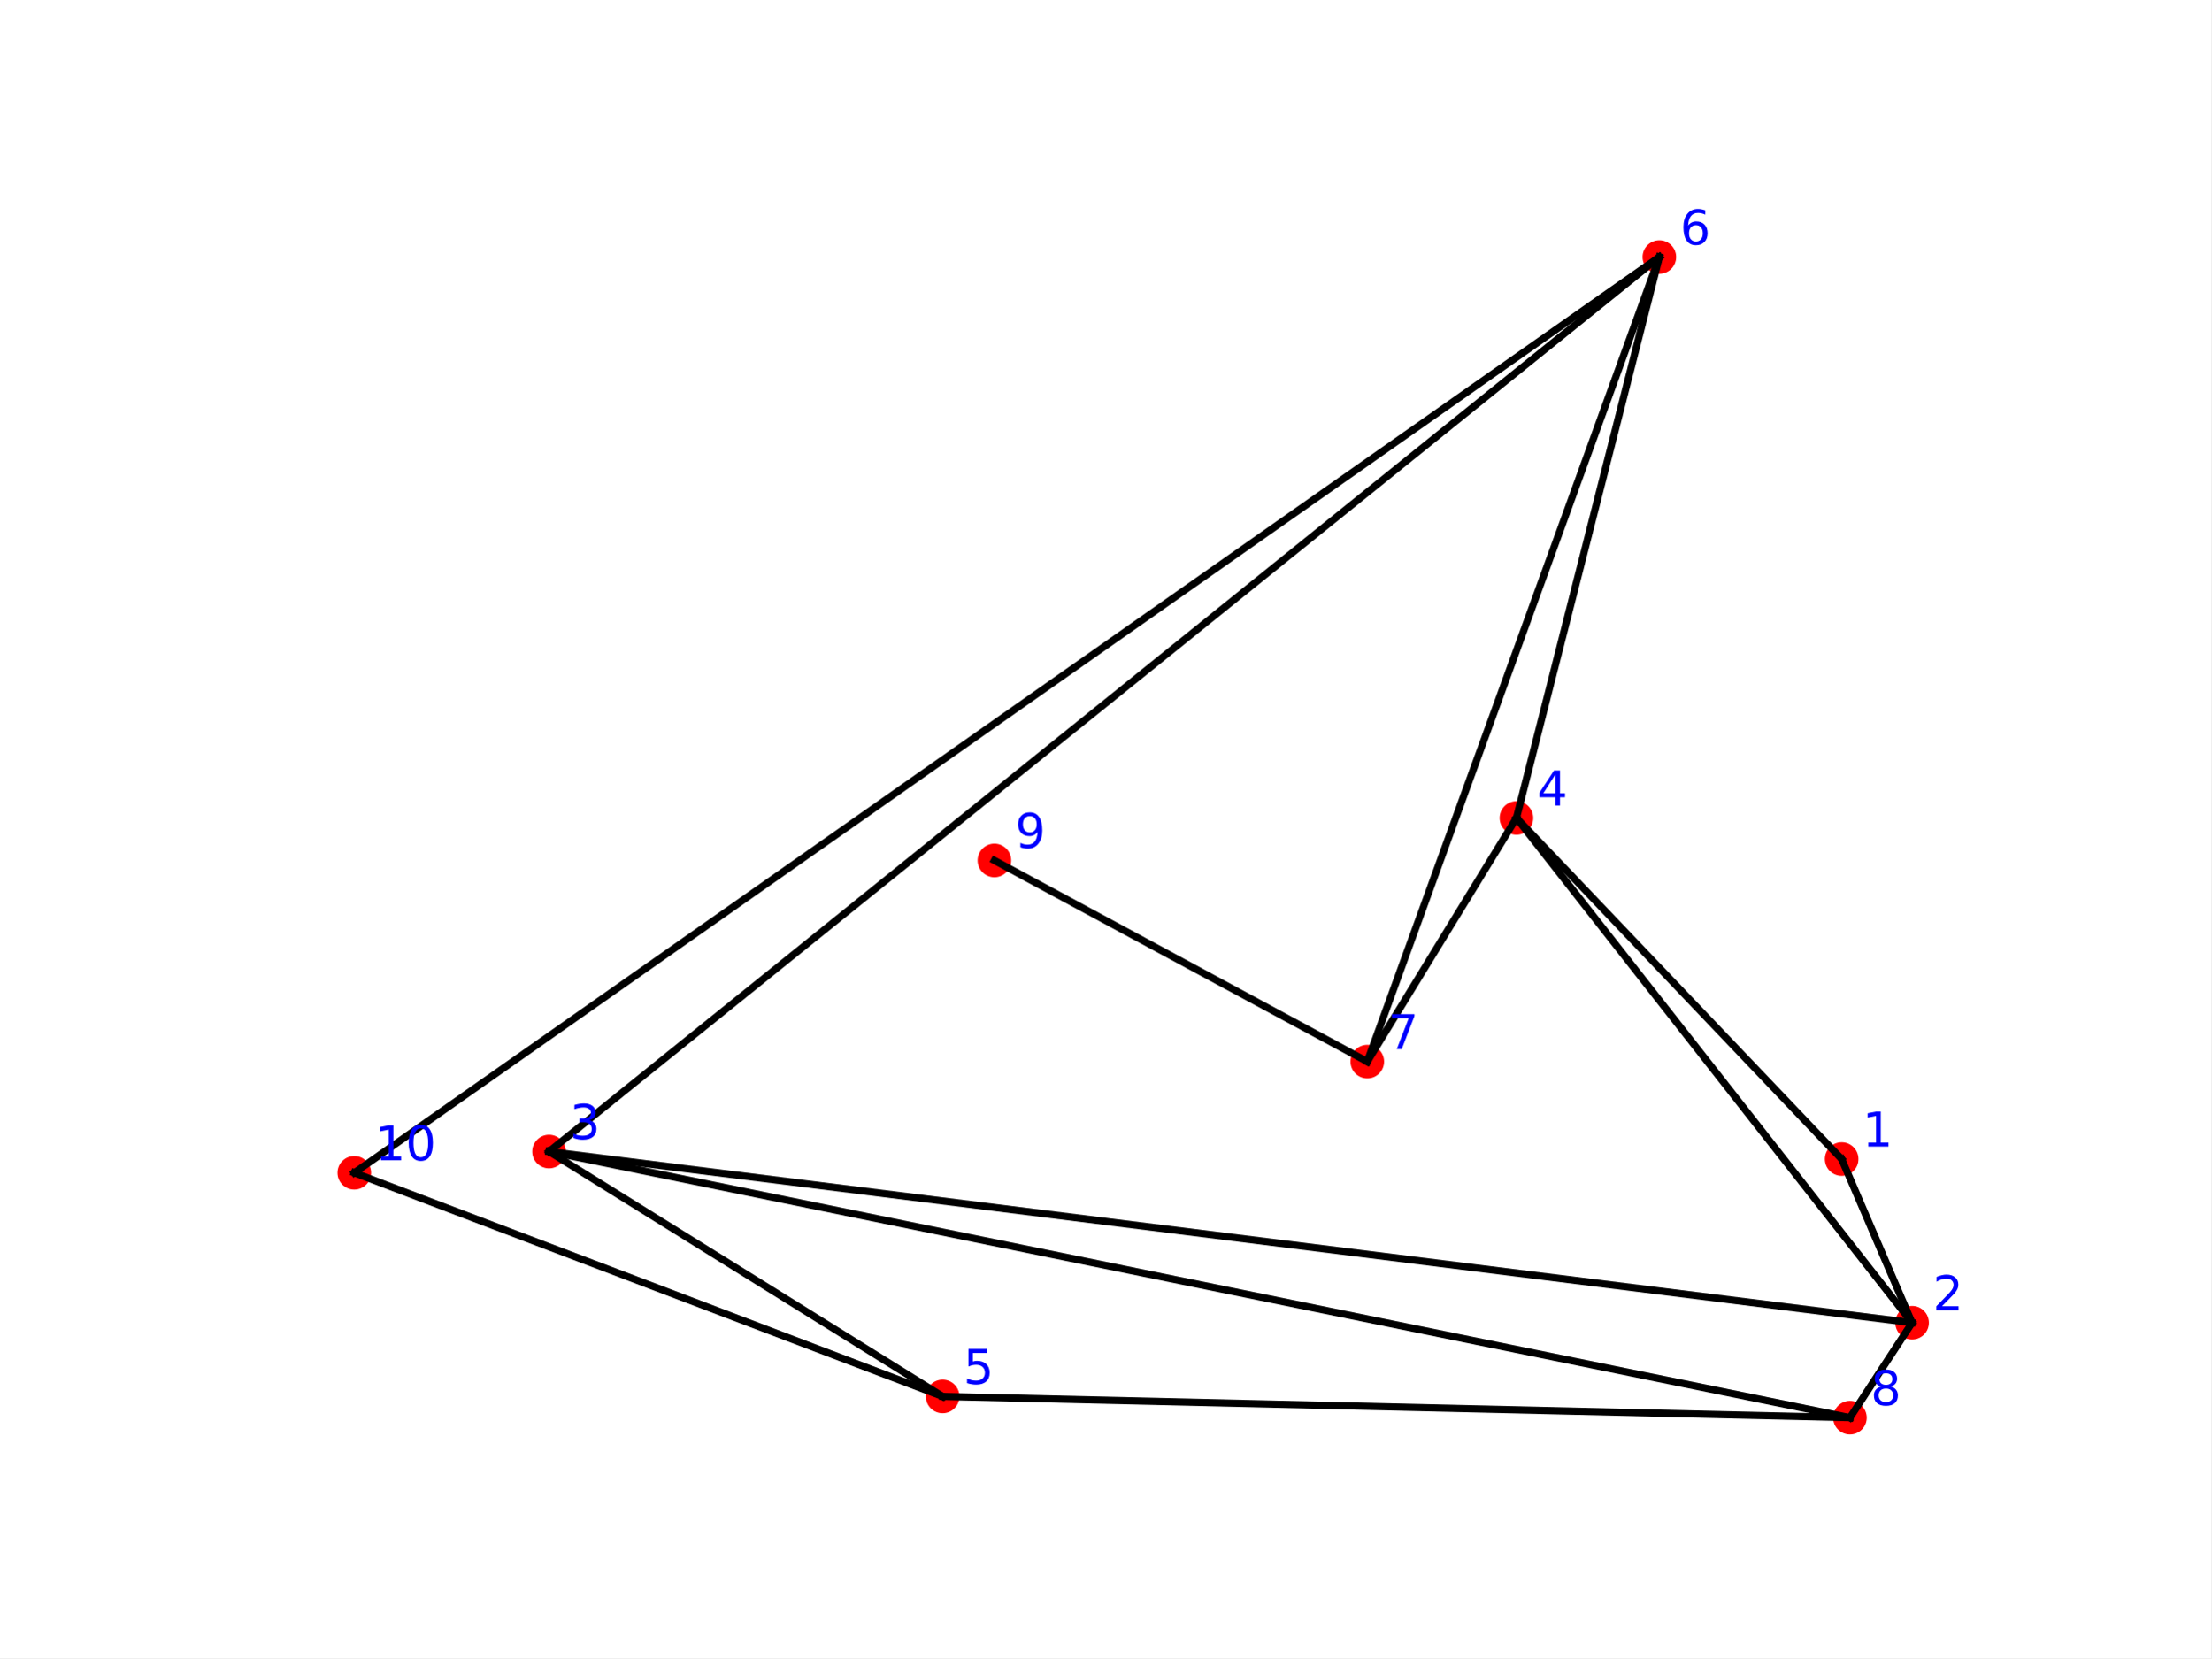
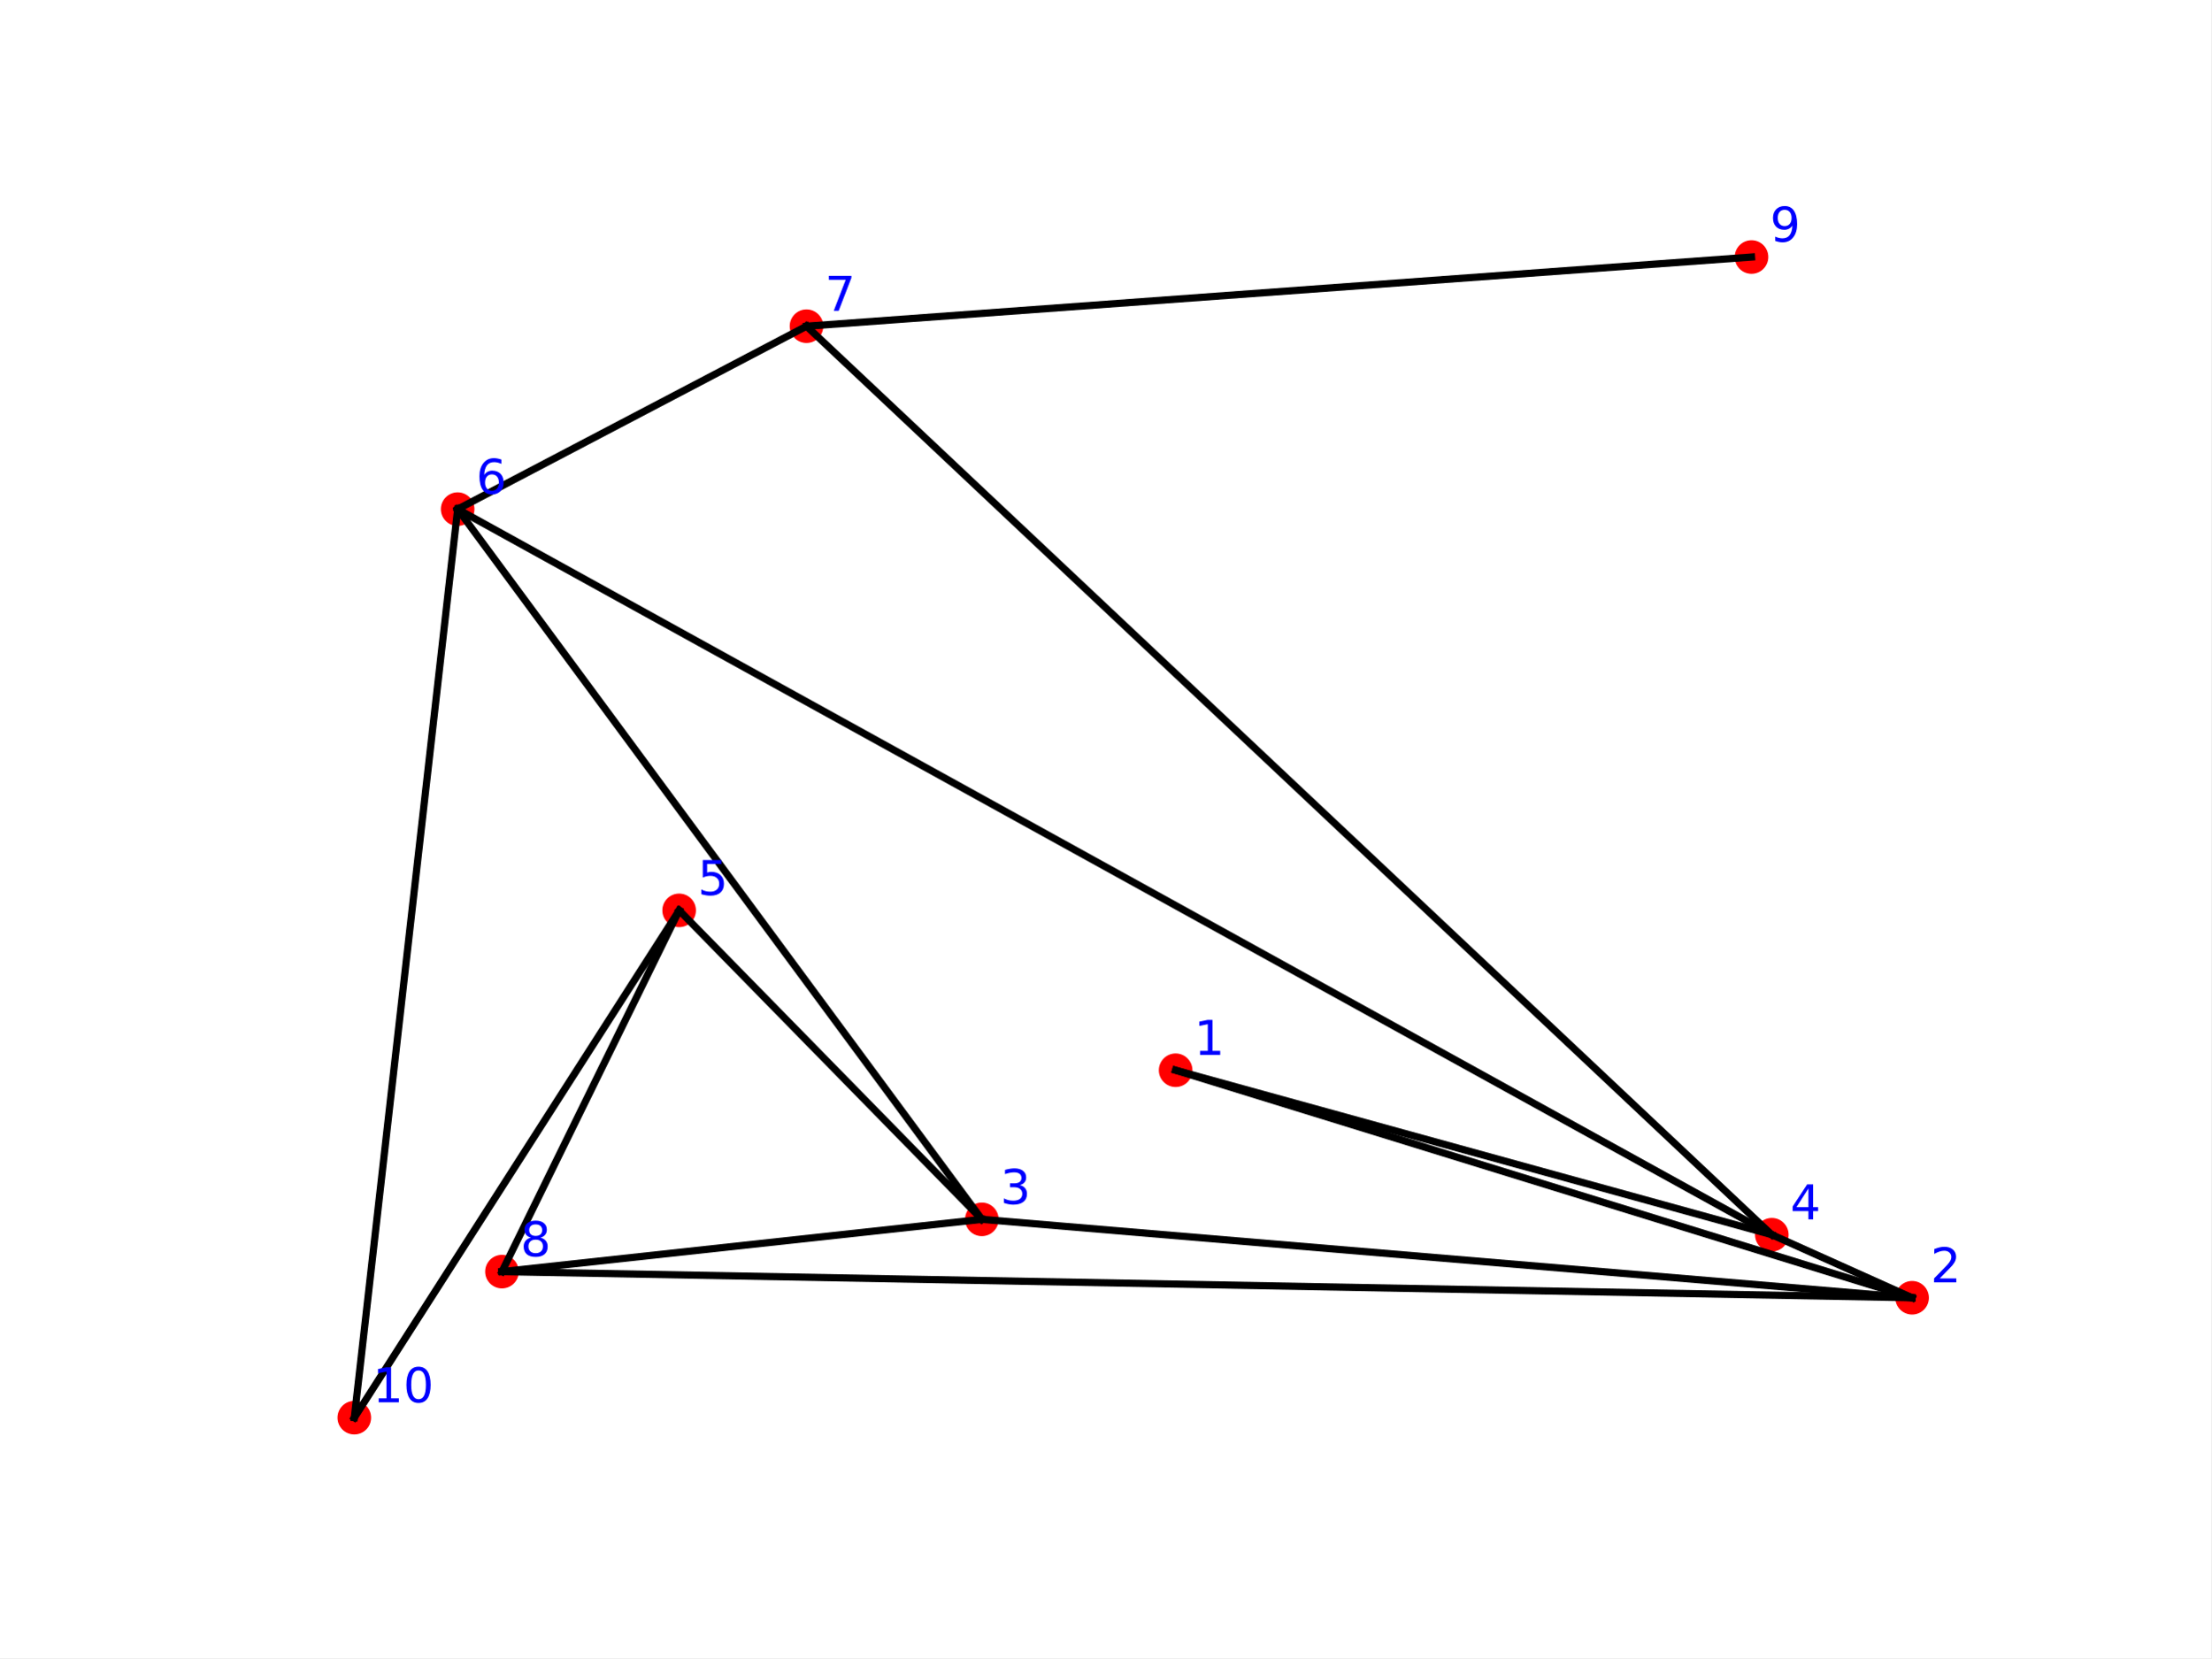
<svg xmlns="http://www.w3.org/2000/svg" xmlns:xlink="http://www.w3.org/1999/xlink" width="460.8pt" height="345.6pt" viewBox="0 0 460.8 345.6" version="1.1">
  <defs>
    <style type="text/css">*{stroke-linejoin: round; stroke-linecap: butt}</style>
  </defs>
  <g id="figure_1">
    <g id="patch_1">
      <path d="M 0 345.6  L 460.8 345.6  L 460.8 0  L 0 0  z " style="fill: #ffffff" />
    </g>
    <g id="axes_1">
      <g id="PathCollection_1">
        <defs>
-           <path id="m7b773c0b03" d="M 0 3  C 0.796 3 1.559 2.684 2.121 2.121  C 2.684 1.559 3 0.796 3 0  C 3 -0.796 2.684 -1.559 2.121 -2.121  C 1.559 -2.684 0.796 -3 0 -3  C -0.796 -3 -1.559 -2.684 -2.121 -2.121  C -2.684 -1.559 -3 -0.796 -3 0  C -3 0.796 -2.684 1.559 -2.121 2.121  C -1.559 2.684 -0.796 3 0 3  z " style="stroke: #ff0000" />
+           <path id="m4498fb0563" d="M 0 3  C 0.796 3 1.559 2.684 2.121 2.121  C 2.684 1.559 3 0.796 3 0  C 3 -0.796 2.684 -1.559 2.121 -2.121  C 1.559 -2.684 0.796 -3 0 -3  C -0.796 -3 -1.559 -2.684 -2.121 -2.121  C -2.684 -1.559 -3 -0.796 -3 0  C -3 0.796 -2.684 1.559 -2.121 2.121  C -1.559 2.684 -0.796 3 0 3  z " style="stroke: #ff0000" />
        </defs>
-         <g clip-path="url(#p758f1ec08a)">
-           <use xlink:href="#m7b773c0b03" x="383.809" y="241.583" style="fill: #ff0000; stroke: #ff0000" />
-           <use xlink:href="#m7b773c0b03" x="398.487" y="275.697" style="fill: #ff0000; stroke: #ff0000" />
-           <use xlink:href="#m7b773c0b03" x="114.415" y="240.021" style="fill: #ff0000; stroke: #ff0000" />
-           <use xlink:href="#m7b773c0b03" x="316.028" y="170.492" style="fill: #ff0000; stroke: #ff0000" />
-           <use xlink:href="#m7b773c0b03" x="196.442" y="291.061" style="fill: #ff0000; stroke: #ff0000" />
-           <use xlink:href="#m7b773c0b03" x="345.817" y="53.568" style="fill: #ff0000; stroke: #ff0000" />
-           <use xlink:href="#m7b773c0b03" x="284.945" y="221.271" style="fill: #ff0000; stroke: #ff0000" />
-           <use xlink:href="#m7b773c0b03" x="385.536" y="295.488" style="fill: #ff0000; stroke: #ff0000" />
-           <use xlink:href="#m7b773c0b03" x="207.235" y="179.346" style="fill: #ff0000; stroke: #ff0000" />
-           <use xlink:href="#m7b773c0b03" x="73.833" y="244.448" style="fill: #ff0000; stroke: #ff0000" />
+         <g clip-path="url(#peefe3f78c5)">
+           <use xlink:href="#m4498fb0563" x="245.007" y="223.072" style="fill: #ff0000; stroke: #ff0000" />
+           <use xlink:href="#m4498fb0563" x="398.487" y="270.495" style="fill: #ff0000; stroke: #ff0000" />
+           <use xlink:href="#m4498fb0563" x="204.618" y="254.153" style="fill: #ff0000; stroke: #ff0000" />
+           <use xlink:href="#m4498fb0563" x="369.253" y="257.358" style="fill: #ff0000; stroke: #ff0000" />
+           <use xlink:href="#m4498fb0563" x="141.533" y="189.748" style="fill: #ff0000; stroke: #ff0000" />
+           <use xlink:href="#m4498fb0563" x="95.374" y="106.118" style="fill: #ff0000; stroke: #ff0000" />
+           <use xlink:href="#m4498fb0563" x="168.075" y="67.987" style="fill: #ff0000; stroke: #ff0000" />
+           <use xlink:href="#m4498fb0563" x="104.606" y="265.048" style="fill: #ff0000; stroke: #ff0000" />
+           <use xlink:href="#m4498fb0563" x="365.022" y="53.568" style="fill: #ff0000; stroke: #ff0000" />
+           <use xlink:href="#m4498fb0563" x="73.833" y="295.488" style="fill: #ff0000; stroke: #ff0000" />
        </g>
      </g>
      <g id="line2d_1">
-         <path d="M 398.487 275.697  L 316.028 170.492  " clip-path="url(#p758f1ec08a)" style="fill: none; stroke: #000000; stroke-width: 1.5; stroke-linecap: square" />
+         <path d="M 398.487 270.495  L 369.253 257.358  " clip-path="url(#peefe3f78c5)" style="fill: none; stroke: #000000; stroke-width: 1.5; stroke-linecap: square" />
      </g>
      <g id="line2d_2">
-         <path d="M 383.809 241.583  L 398.487 275.697  " clip-path="url(#p758f1ec08a)" style="fill: none; stroke: #000000; stroke-width: 1.5; stroke-linecap: square" />
+         <path d="M 245.007 223.072  L 398.487 270.495  " clip-path="url(#peefe3f78c5)" style="fill: none; stroke: #000000; stroke-width: 1.5; stroke-linecap: square" />
      </g>
      <g id="line2d_3">
-         <path d="M 114.415 240.021  L 385.536 295.488  " clip-path="url(#p758f1ec08a)" style="fill: none; stroke: #000000; stroke-width: 1.5; stroke-linecap: square" />
+         <path d="M 204.618 254.153  L 104.606 265.048  " clip-path="url(#peefe3f78c5)" style="fill: none; stroke: #000000; stroke-width: 1.5; stroke-linecap: square" />
      </g>
      <g id="line2d_4">
-         <path d="M 196.442 291.061  L 385.536 295.488  " clip-path="url(#p758f1ec08a)" style="fill: none; stroke: #000000; stroke-width: 1.5; stroke-linecap: square" />
+         <path d="M 141.533 189.748  L 104.606 265.048  " clip-path="url(#peefe3f78c5)" style="fill: none; stroke: #000000; stroke-width: 1.5; stroke-linecap: square" />
      </g>
      <g id="line2d_5">
-         <path d="M 316.028 170.492  L 345.817 53.568  " clip-path="url(#p758f1ec08a)" style="fill: none; stroke: #000000; stroke-width: 1.5; stroke-linecap: square" />
+         <path d="M 369.253 257.358  L 95.374 106.118  " clip-path="url(#peefe3f78c5)" style="fill: none; stroke: #000000; stroke-width: 1.5; stroke-linecap: square" />
      </g>
      <g id="line2d_6">
-         <path d="M 383.809 241.583  L 316.028 170.492  " clip-path="url(#p758f1ec08a)" style="fill: none; stroke: #000000; stroke-width: 1.5; stroke-linecap: square" />
+         <path d="M 245.007 223.072  L 369.253 257.358  " clip-path="url(#peefe3f78c5)" style="fill: none; stroke: #000000; stroke-width: 1.5; stroke-linecap: square" />
      </g>
      <g id="line2d_7">
-         <path d="M 398.487 275.697  L 114.415 240.021  " clip-path="url(#p758f1ec08a)" style="fill: none; stroke: #000000; stroke-width: 1.5; stroke-linecap: square" />
+         <path d="M 398.487 270.495  L 204.618 254.153  " clip-path="url(#peefe3f78c5)" style="fill: none; stroke: #000000; stroke-width: 1.5; stroke-linecap: square" />
      </g>
      <g id="line2d_8">
-         <path d="M 284.945 221.271  L 207.235 179.346  " clip-path="url(#p758f1ec08a)" style="fill: none; stroke: #000000; stroke-width: 1.5; stroke-linecap: square" />
+         <path d="M 168.075 67.987  L 365.022 53.568  " clip-path="url(#peefe3f78c5)" style="fill: none; stroke: #000000; stroke-width: 1.5; stroke-linecap: square" />
      </g>
      <g id="line2d_9">
-         <path d="M 196.442 291.061  L 73.833 244.448  " clip-path="url(#p758f1ec08a)" style="fill: none; stroke: #000000; stroke-width: 1.5; stroke-linecap: square" />
+         <path d="M 141.533 189.748  L 73.833 295.488  " clip-path="url(#peefe3f78c5)" style="fill: none; stroke: #000000; stroke-width: 1.5; stroke-linecap: square" />
      </g>
      <g id="line2d_10">
-         <path d="M 345.817 53.568  L 284.945 221.271  " clip-path="url(#p758f1ec08a)" style="fill: none; stroke: #000000; stroke-width: 1.5; stroke-linecap: square" />
+         <path d="M 95.374 106.118  L 168.075 67.987  " clip-path="url(#peefe3f78c5)" style="fill: none; stroke: #000000; stroke-width: 1.5; stroke-linecap: square" />
      </g>
      <g id="line2d_11">
-         <path d="M 345.817 53.568  L 73.833 244.448  " clip-path="url(#p758f1ec08a)" style="fill: none; stroke: #000000; stroke-width: 1.5; stroke-linecap: square" />
+         <path d="M 95.374 106.118  L 73.833 295.488  " clip-path="url(#peefe3f78c5)" style="fill: none; stroke: #000000; stroke-width: 1.5; stroke-linecap: square" />
      </g>
      <g id="line2d_12">
-         <path d="M 114.415 240.021  L 345.817 53.568  " clip-path="url(#p758f1ec08a)" style="fill: none; stroke: #000000; stroke-width: 1.5; stroke-linecap: square" />
+         <path d="M 204.618 254.153  L 95.374 106.118  " clip-path="url(#peefe3f78c5)" style="fill: none; stroke: #000000; stroke-width: 1.5; stroke-linecap: square" />
      </g>
      <g id="line2d_13">
-         <path d="M 316.028 170.492  L 284.945 221.271  " clip-path="url(#p758f1ec08a)" style="fill: none; stroke: #000000; stroke-width: 1.5; stroke-linecap: square" />
+         <path d="M 369.253 257.358  L 168.075 67.987  " clip-path="url(#peefe3f78c5)" style="fill: none; stroke: #000000; stroke-width: 1.5; stroke-linecap: square" />
      </g>
      <g id="line2d_14">
-         <path d="M 114.415 240.021  L 196.442 291.061  " clip-path="url(#p758f1ec08a)" style="fill: none; stroke: #000000; stroke-width: 1.5; stroke-linecap: square" />
+         <path d="M 204.618 254.153  L 141.533 189.748  " clip-path="url(#peefe3f78c5)" style="fill: none; stroke: #000000; stroke-width: 1.5; stroke-linecap: square" />
      </g>
      <g id="line2d_15">
-         <path d="M 398.487 275.697  L 385.536 295.488  " clip-path="url(#p758f1ec08a)" style="fill: none; stroke: #000000; stroke-width: 1.5; stroke-linecap: square" />
+         <path d="M 398.487 270.495  L 104.606 265.048  " clip-path="url(#peefe3f78c5)" style="fill: none; stroke: #000000; stroke-width: 1.5; stroke-linecap: square" />
      </g>
      <g id="text_1">
-         <g style="fill: #0000ff" transform="translate(388.126 238.9792) scale(0.1 -0.1)">
+         <g style="fill: #0000ff" transform="translate(248.8538 219.868) scale(0.1 -0.1)">
          <defs>
            <path id="DejaVuSans-31" d="M 794 531  L 1825 531  L 1825 4091  L 703 3866  L 703 4441  L 1819 4666  L 2450 4666  L 2450 531  L 3481 531  L 3481 0  L 794 0  L 794 531  z " transform="scale(0.015625)" />
          </defs>
          <use xlink:href="#DejaVuSans-31" />
        </g>
      </g>
      <g id="text_2">
-         <g style="fill: #0000ff" transform="translate(402.8045 273.0928) scale(0.1 -0.1)">
+         <g style="fill: #0000ff" transform="translate(402.3339 267.2907) scale(0.1 -0.1)">
          <defs>
            <path id="DejaVuSans-32" d="M 1228 531  L 3431 531  L 3431 0  L 469 0  L 469 531  Q 828 903 1448 1529  Q 2069 2156 2228 2338  Q 2531 2678 2651 2914  Q 2772 3150 2772 3378  Q 2772 3750 2511 3984  Q 2250 4219 1831 4219  Q 1534 4219 1204 4116  Q 875 4013 500 3803  L 500 4441  Q 881 4594 1212 4672  Q 1544 4750 1819 4750  Q 2544 4750 2975 4387  Q 3406 4025 3406 3419  Q 3406 3131 3298 2873  Q 3191 2616 2906 2266  Q 2828 2175 2409 1742  Q 1991 1309 1228 531  z " transform="scale(0.015625)" />
          </defs>
          <use xlink:href="#DejaVuSans-32" />
        </g>
      </g>
      <g id="text_3">
-         <g style="fill: #0000ff" transform="translate(118.7318 237.4168) scale(0.1 -0.1)">
+         <g style="fill: #0000ff" transform="translate(208.4644 250.9491) scale(0.1 -0.1)">
          <defs>
            <path id="DejaVuSans-33" d="M 2597 2516  Q 3050 2419 3304 2112  Q 3559 1806 3559 1356  Q 3559 666 3084 287  Q 2609 -91 1734 -91  Q 1441 -91 1130 -33  Q 819 25 488 141  L 488 750  Q 750 597 1062 519  Q 1375 441 1716 441  Q 2309 441 2620 675  Q 2931 909 2931 1356  Q 2931 1769 2642 2001  Q 2353 2234 1838 2234  L 1294 2234  L 1294 2753  L 1863 2753  Q 2328 2753 2575 2939  Q 2822 3125 2822 3475  Q 2822 3834 2567 4026  Q 2313 4219 1838 4219  Q 1578 4219 1281 4162  Q 984 4106 628 3988  L 628 4550  Q 988 4650 1302 4700  Q 1616 4750 1894 4750  Q 2613 4750 3031 4423  Q 3450 4097 3450 3541  Q 3450 3153 3228 2886  Q 3006 2619 2597 2516  z " transform="scale(0.015625)" />
          </defs>
          <use xlink:href="#DejaVuSans-33" />
        </g>
      </g>
      <g id="text_4">
-         <g style="fill: #0000ff" transform="translate(320.3457 167.8876) scale(0.1 -0.1)">
+         <g style="fill: #0000ff" transform="translate(373.0996 254.1533) scale(0.1 -0.1)">
          <defs>
            <path id="DejaVuSans-34" d="M 2419 4116  L 825 1625  L 2419 1625  L 2419 4116  z M 2253 4666  L 3047 4666  L 3047 1625  L 3713 1625  L 3713 1100  L 3047 1100  L 3047 0  L 2419 0  L 2419 1100  L 313 1100  L 313 1709  L 2253 4666  z " transform="scale(0.015625)" />
          </defs>
          <use xlink:href="#DejaVuSans-34" />
        </g>
      </g>
      <g id="text_5">
-         <g style="fill: #0000ff" transform="translate(200.7588 288.457) scale(0.1 -0.1)">
+         <g style="fill: #0000ff" transform="translate(145.3798 186.5439) scale(0.1 -0.1)">
          <defs>
            <path id="DejaVuSans-35" d="M 691 4666  L 3169 4666  L 3169 4134  L 1269 4134  L 1269 2991  Q 1406 3038 1543 3061  Q 1681 3084 1819 3084  Q 2600 3084 3056 2656  Q 3513 2228 3513 1497  Q 3513 744 3044 326  Q 2575 -91 1722 -91  Q 1428 -91 1123 -41  Q 819 9 494 109  L 494 744  Q 775 591 1075 516  Q 1375 441 1709 441  Q 2250 441 2565 725  Q 2881 1009 2881 1497  Q 2881 1984 2565 2268  Q 2250 2553 1709 2553  Q 1456 2553 1204 2497  Q 953 2441 691 2322  L 691 4666  z " transform="scale(0.015625)" />
          </defs>
          <use xlink:href="#DejaVuSans-35" />
        </g>
      </g>
      <g id="text_6">
-         <g style="fill: #0000ff" transform="translate(350.1345 50.96391) scale(0.1 -0.1)">
+         <g style="fill: #0000ff" transform="translate(99.2204 102.9133) scale(0.1 -0.1)">
          <defs>
            <path id="DejaVuSans-36" d="M 2113 2584  Q 1688 2584 1439 2293  Q 1191 2003 1191 1497  Q 1191 994 1439 701  Q 1688 409 2113 409  Q 2538 409 2786 701  Q 3034 994 3034 1497  Q 3034 2003 2786 2293  Q 2538 2584 2113 2584  z M 3366 4563  L 3366 3988  Q 3128 4100 2886 4159  Q 2644 4219 2406 4219  Q 1781 4219 1451 3797  Q 1122 3375 1075 2522  Q 1259 2794 1537 2939  Q 1816 3084 2150 3084  Q 2853 3084 3261 2657  Q 3669 2231 3669 1497  Q 3669 778 3244 343  Q 2819 -91 2113 -91  Q 1303 -91 875 529  Q 447 1150 447 2328  Q 447 3434 972 4092  Q 1497 4750 2381 4750  Q 2619 4750 2861 4703  Q 3103 4656 3366 4563  z " transform="scale(0.015625)" />
          </defs>
          <use xlink:href="#DejaVuSans-36" />
        </g>
      </g>
      <g id="text_7">
-         <g style="fill: #0000ff" transform="translate(289.2617 218.6673) scale(0.1 -0.1)">
+         <g style="fill: #0000ff" transform="translate(171.9215 64.78283) scale(0.1 -0.1)">
          <defs>
            <path id="DejaVuSans-37" d="M 525 4666  L 3525 4666  L 3525 4397  L 1831 0  L 1172 0  L 2766 4134  L 525 4134  L 525 4666  z " transform="scale(0.015625)" />
          </defs>
          <use xlink:href="#DejaVuSans-37" />
        </g>
      </g>
      <g id="text_8">
-         <g style="fill: #0000ff" transform="translate(389.8528 292.8839) scale(0.1 -0.1)">
+         <g style="fill: #0000ff" transform="translate(108.4523 261.8435) scale(0.1 -0.1)">
          <defs>
            <path id="DejaVuSans-38" d="M 2034 2216  Q 1584 2216 1326 1975  Q 1069 1734 1069 1313  Q 1069 891 1326 650  Q 1584 409 2034 409  Q 2484 409 2743 651  Q 3003 894 3003 1313  Q 3003 1734 2745 1975  Q 2488 2216 2034 2216  z M 1403 2484  Q 997 2584 770 2862  Q 544 3141 544 3541  Q 544 4100 942 4425  Q 1341 4750 2034 4750  Q 2731 4750 3128 4425  Q 3525 4100 3525 3541  Q 3525 3141 3298 2862  Q 3072 2584 2669 2484  Q 3125 2378 3379 2068  Q 3634 1759 3634 1313  Q 3634 634 3220 271  Q 2806 -91 2034 -91  Q 1263 -91 848 271  Q 434 634 434 1313  Q 434 1759 690 2068  Q 947 2378 1403 2484  z M 1172 3481  Q 1172 3119 1398 2916  Q 1625 2713 2034 2713  Q 2441 2713 2670 2916  Q 2900 3119 2900 3481  Q 2900 3844 2670 4047  Q 2441 4250 2034 4250  Q 1625 4250 1398 4047  Q 1172 3844 1172 3481  z " transform="scale(0.015625)" />
          </defs>
          <use xlink:href="#DejaVuSans-38" />
        </g>
      </g>
      <g id="text_9">
-         <g style="fill: #0000ff" transform="translate(211.5519 176.7415) scale(0.1 -0.1)">
+         <g style="fill: #0000ff" transform="translate(368.8683 50.36376) scale(0.1 -0.1)">
          <defs>
            <path id="DejaVuSans-39" d="M 703 97  L 703 672  Q 941 559 1184 500  Q 1428 441 1663 441  Q 2288 441 2617 861  Q 2947 1281 2994 2138  Q 2813 1869 2534 1725  Q 2256 1581 1919 1581  Q 1219 1581 811 2004  Q 403 2428 403 3163  Q 403 3881 828 4315  Q 1253 4750 1959 4750  Q 2769 4750 3195 4129  Q 3622 3509 3622 2328  Q 3622 1225 3098 567  Q 2575 -91 1691 -91  Q 1453 -91 1209 -44  Q 966 3 703 97  z M 1959 2075  Q 2384 2075 2632 2365  Q 2881 2656 2881 3163  Q 2881 3666 2632 3958  Q 2384 4250 1959 4250  Q 1534 4250 1286 3958  Q 1038 3666 1038 3163  Q 1038 2656 1286 2365  Q 1534 2075 1959 2075  z " transform="scale(0.015625)" />
          </defs>
          <use xlink:href="#DejaVuSans-39" />
        </g>
      </g>
      <g id="text_10">
-         <g style="fill: #0000ff" transform="translate(78.14994 241.8437) scale(0.1 -0.1)">
+         <g style="fill: #0000ff" transform="translate(77.67934 292.2838) scale(0.1 -0.1)">
          <defs>
            <path id="DejaVuSans-30" d="M 2034 4250  Q 1547 4250 1301 3770  Q 1056 3291 1056 2328  Q 1056 1369 1301 889  Q 1547 409 2034 409  Q 2525 409 2770 889  Q 3016 1369 3016 2328  Q 3016 3291 2770 3770  Q 2525 4250 2034 4250  z M 2034 4750  Q 2819 4750 3233 4129  Q 3647 3509 3647 2328  Q 3647 1150 3233 529  Q 2819 -91 2034 -91  Q 1250 -91 836 529  Q 422 1150 422 2328  Q 422 3509 836 4129  Q 1250 4750 2034 4750  z " transform="scale(0.015625)" />
          </defs>
          <use xlink:href="#DejaVuSans-31" />
          <use xlink:href="#DejaVuSans-30" x="63.623" />
        </g>
      </g>
    </g>
  </g>
  <defs>
-     <clipPath id="p758f1ec08a">
+     <clipPath id="peefe3f78c5">
      <rect x="57.6" y="41.472" width="357.12" height="266.112" />
    </clipPath>
  </defs>
</svg>
